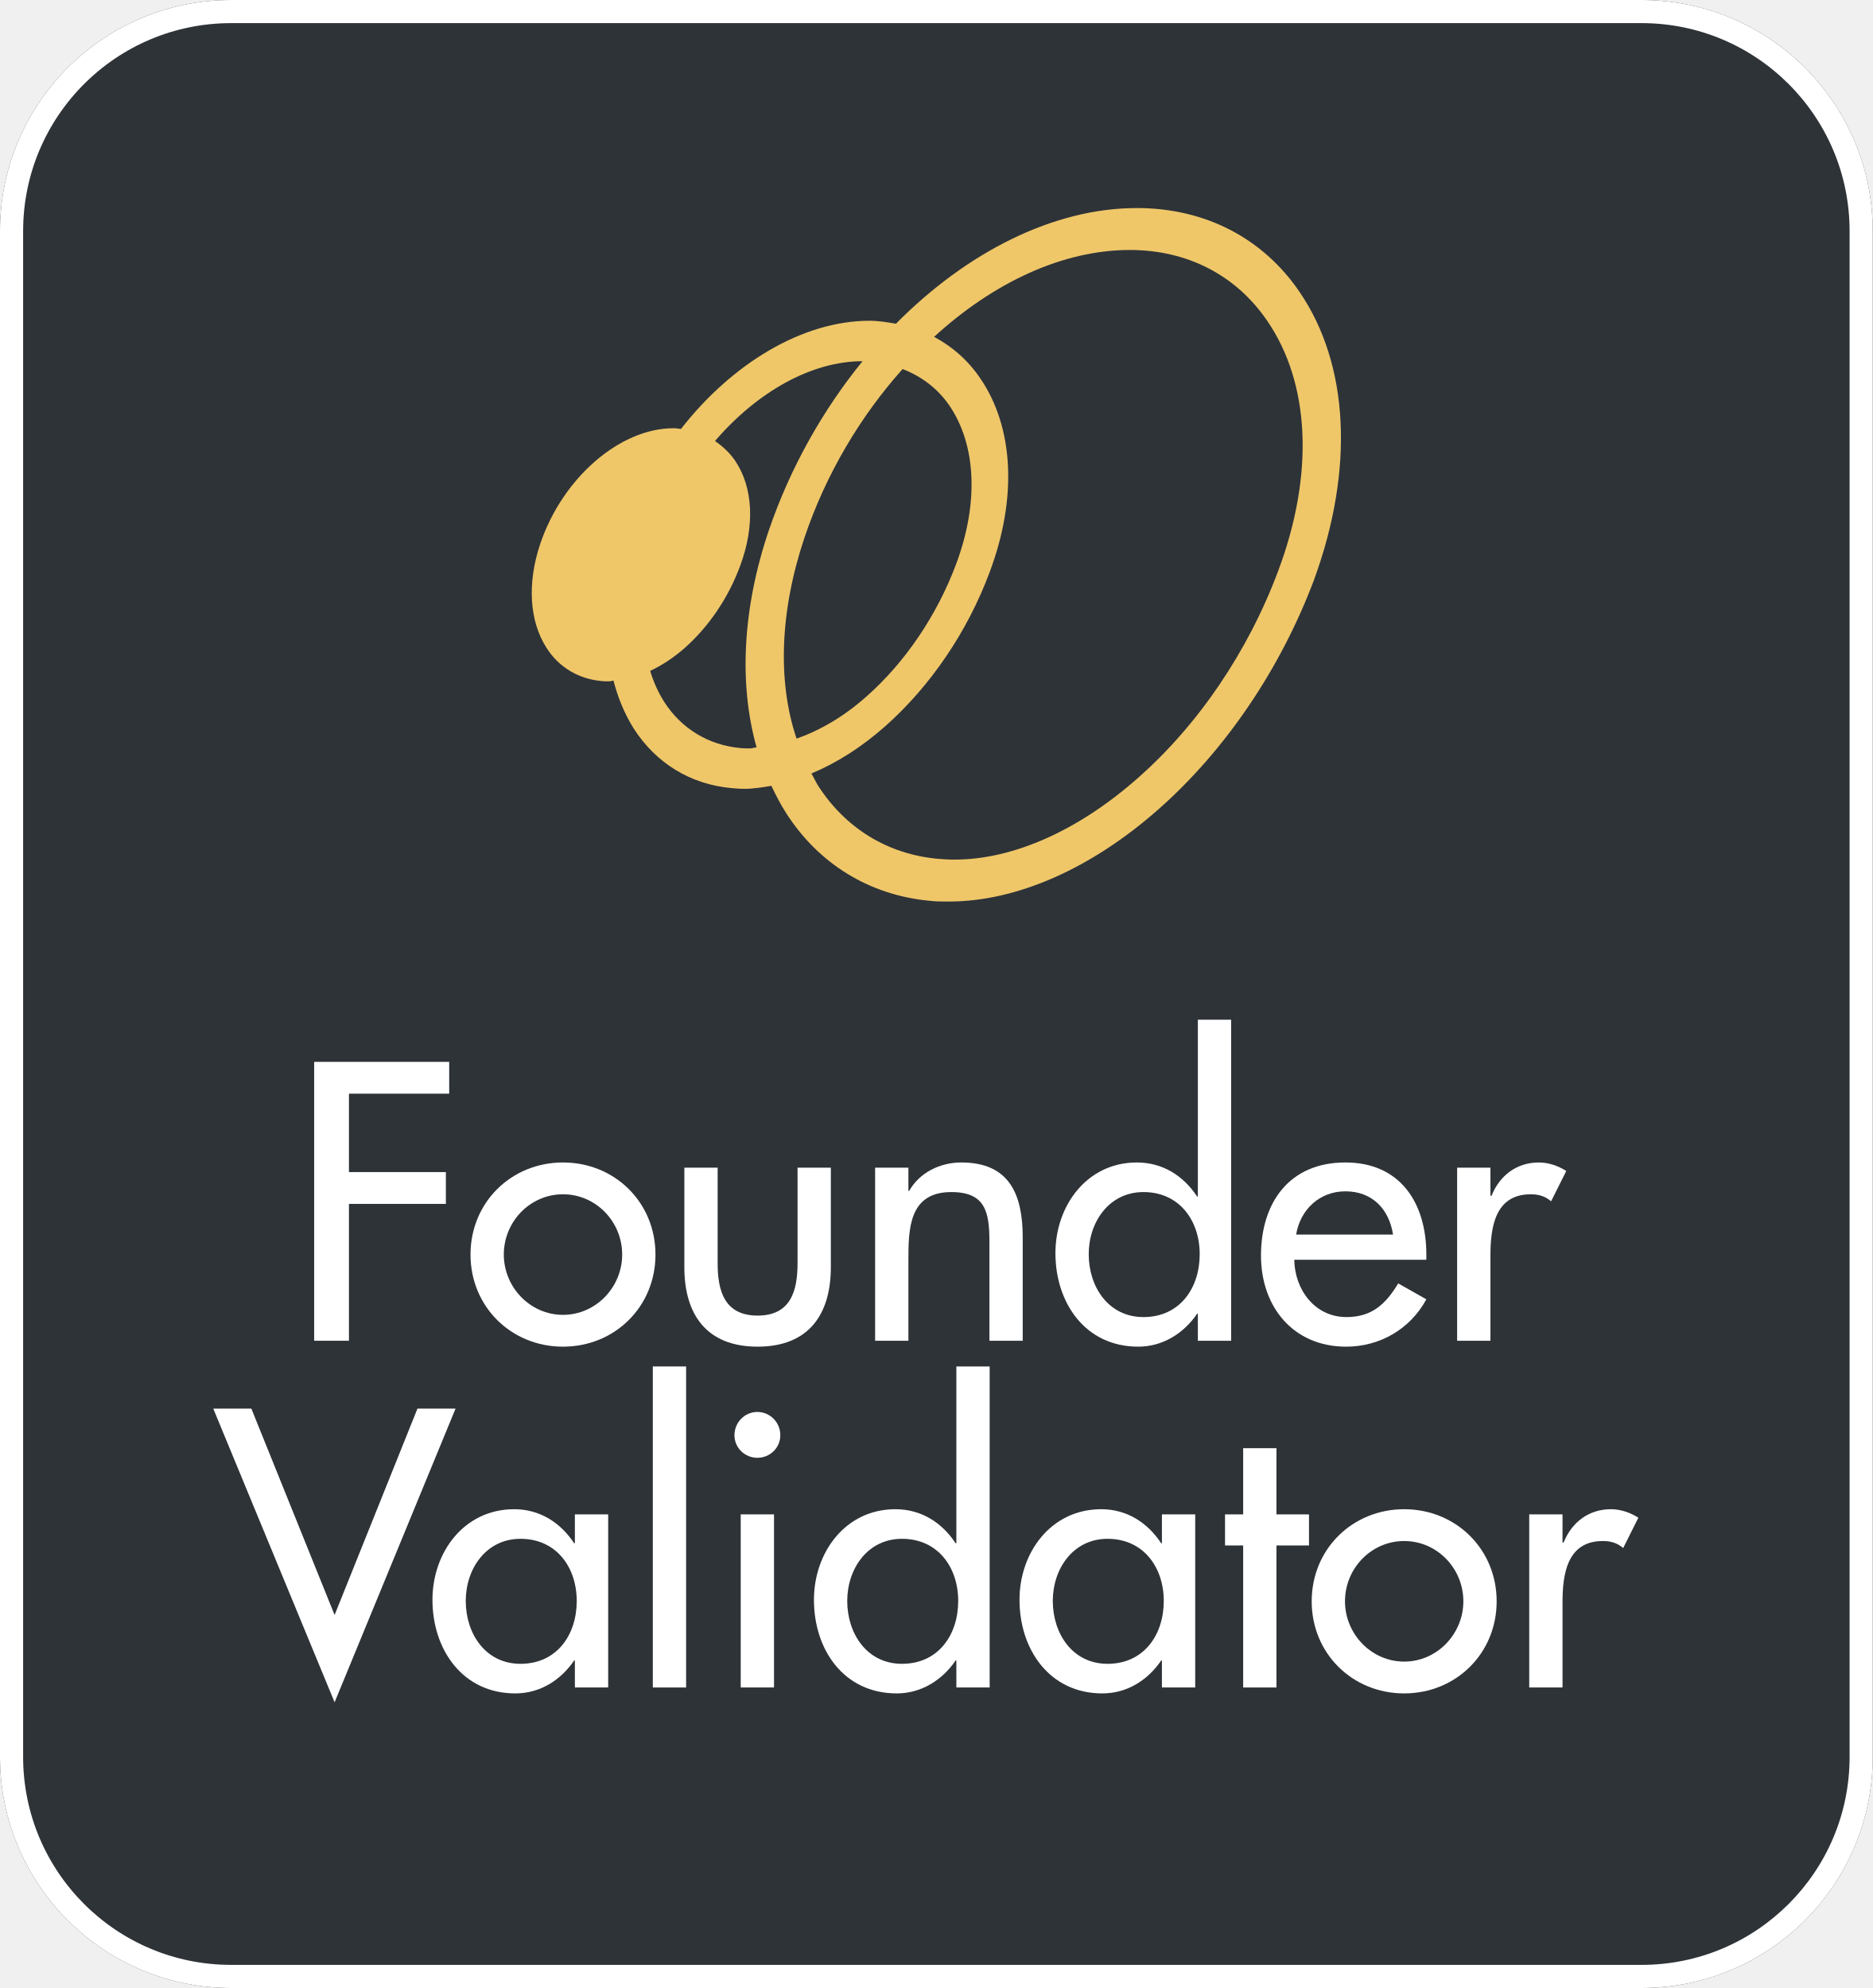
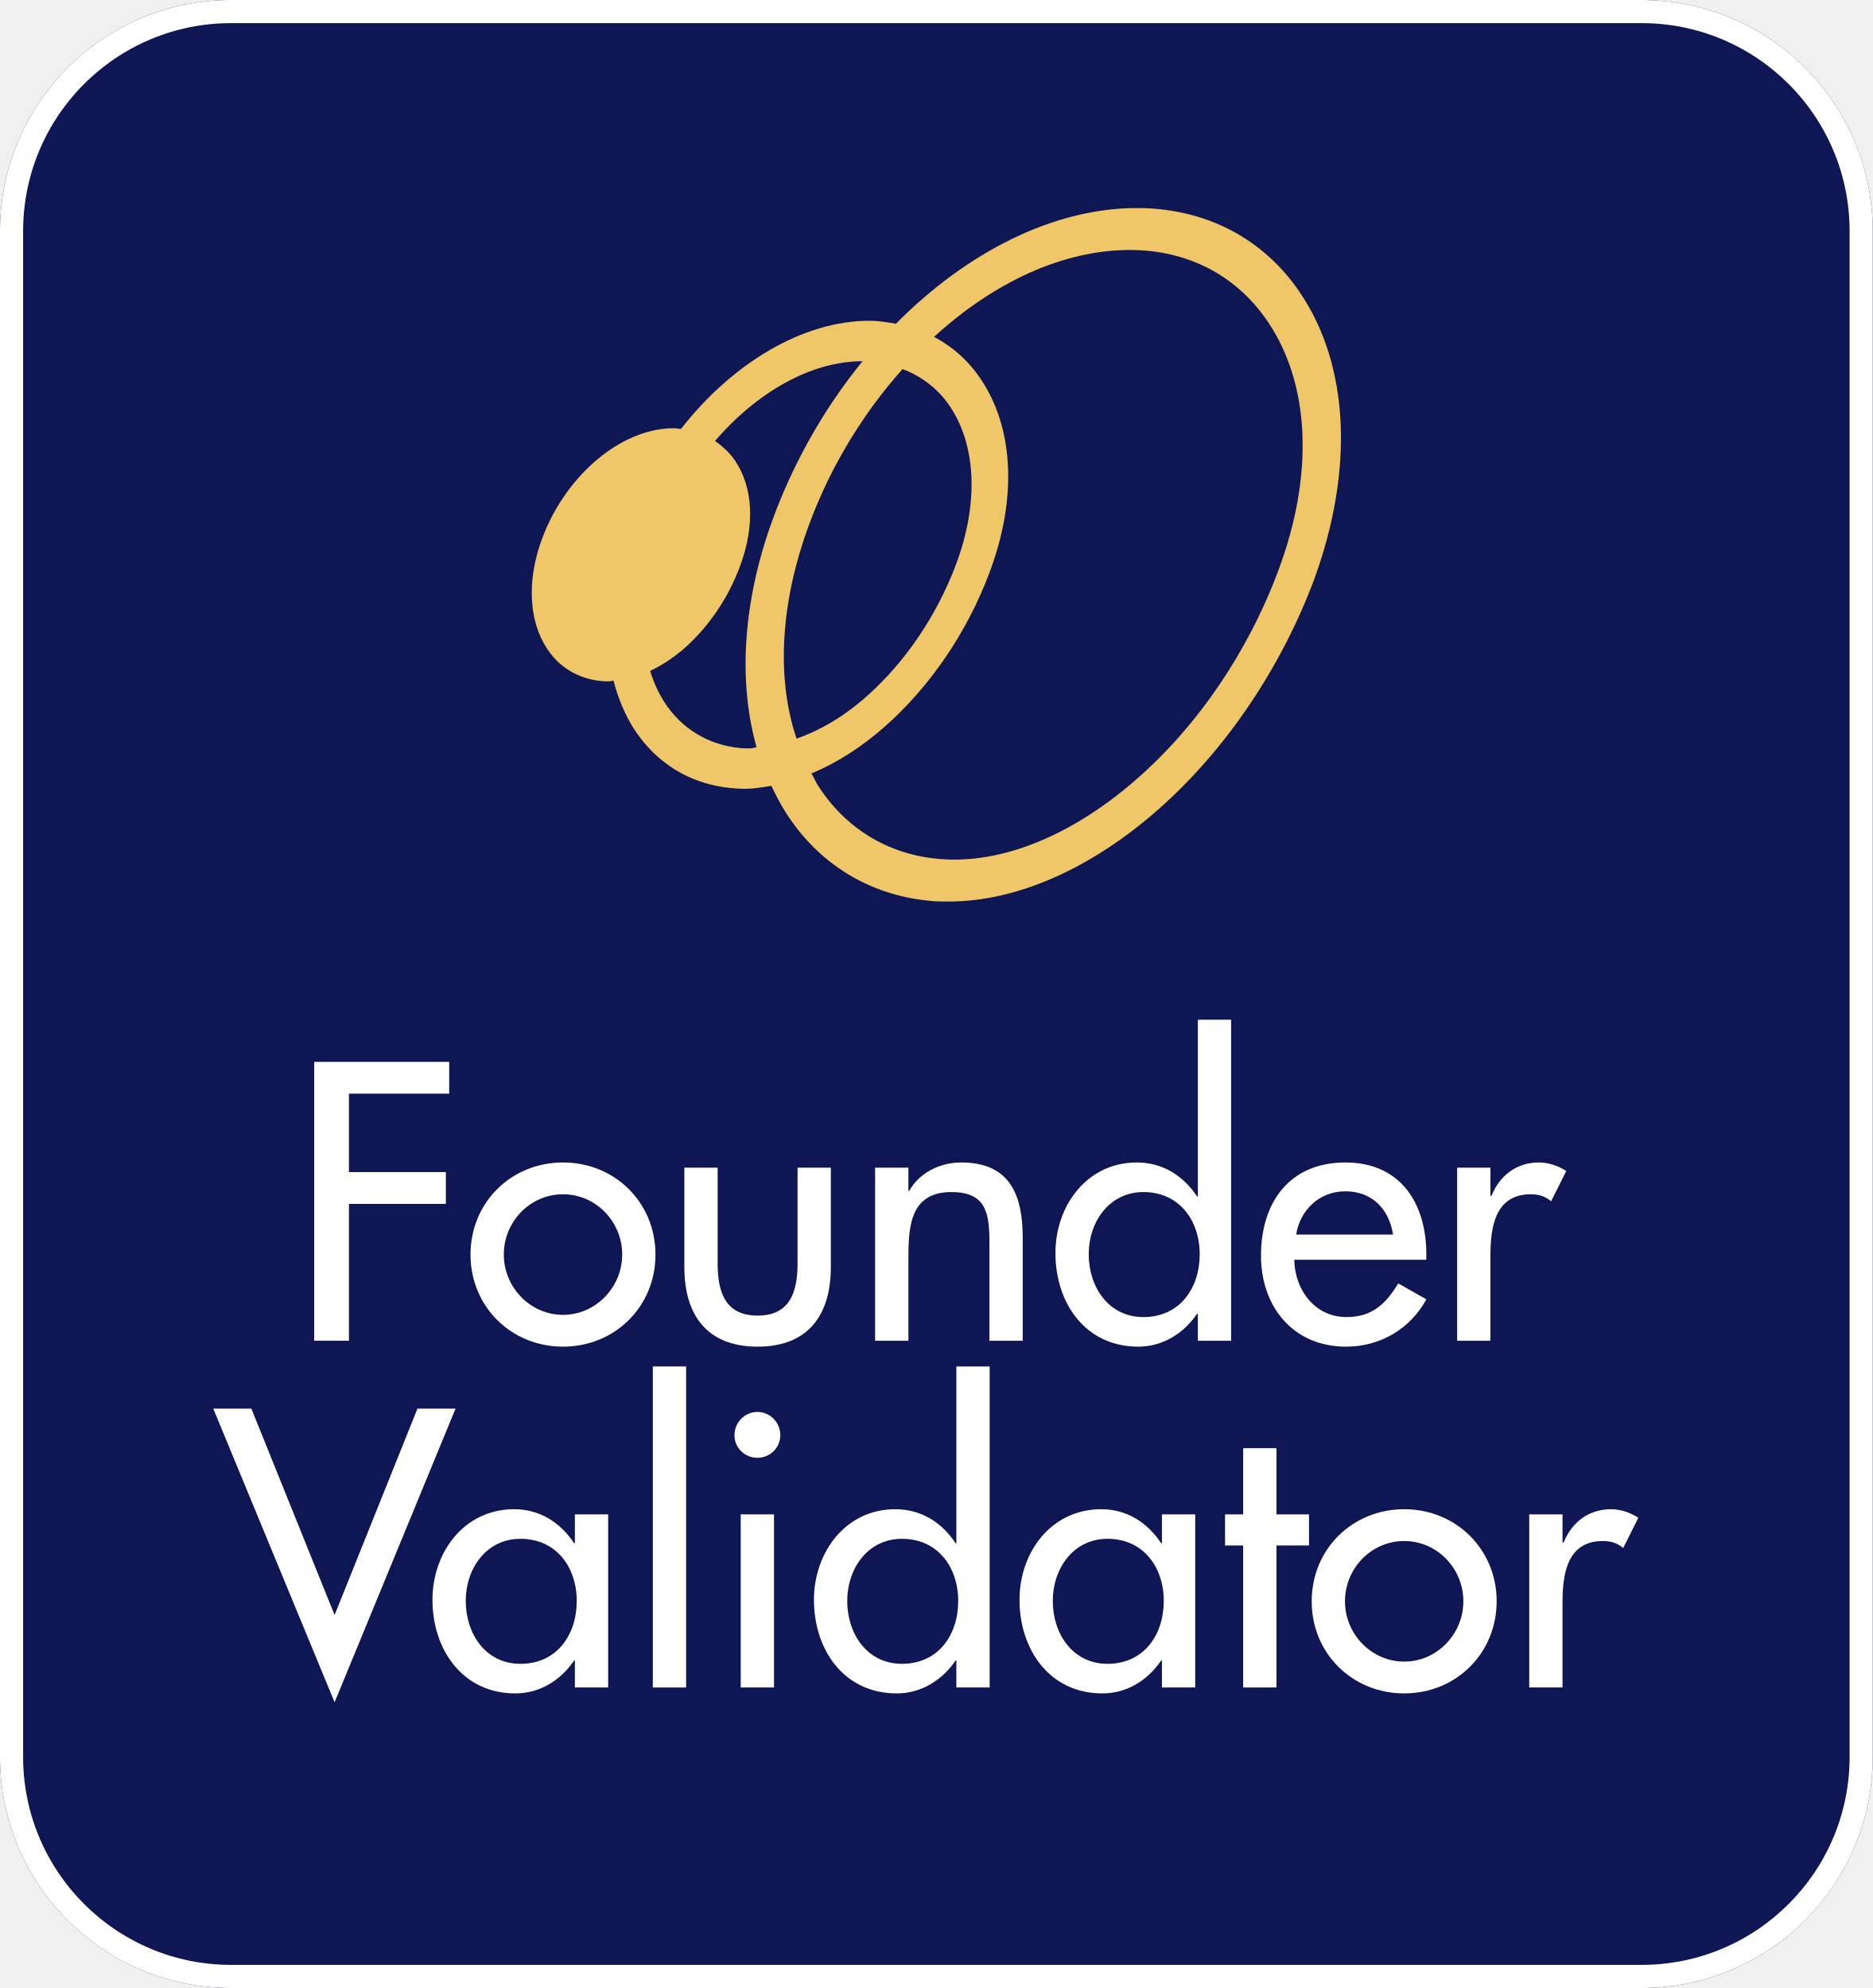
<svg xmlns="http://www.w3.org/2000/svg" width="81" height="86" viewBox="0 0 81 86" fill="none">
-   <path d="M0 10C0 4.477 4.477 0 10 0H71C76.523 0 81 4.477 81 10V76C81 81.523 76.523 86 71 86H10C4.477 86 0 81.523 0 76V10Z" fill="#2E3338" />
+   <path d="M0 10C0 4.477 4.477 0 10 0H71C76.523 0 81 4.477 81 10V76C81 81.523 76.523 86 71 86H10C4.477 86 0 81.523 0 76V10Z" fill="#0e1654" />
  <path fill-rule="evenodd" clip-rule="evenodd" d="M71 1H10C5.029 1 1 5.029 1 10V76C1 80.971 5.029 85 10 85H71C75.971 85 80 80.971 80 76V10C80 5.029 75.971 1 71 1ZM10 0C4.477 0 0 4.477 0 10V76C0 81.523 4.477 86 10 86H71C76.523 86 81 81.523 81 76V10C81 4.477 76.523 0 71 0H10Z" fill="white" />
  <path d="M56.209 12.629C54.622 10.296 52.121 9 49.171 9C45.564 9 41.813 10.911 38.751 14.005C38.382 13.941 37.997 13.876 37.612 13.876C34.711 13.876 31.665 15.723 29.453 18.557C29.34 18.541 29.244 18.525 29.132 18.525C26.807 18.525 24.322 20.679 23.36 23.546C22.799 25.231 22.896 26.867 23.633 28.017C24.162 28.86 25.012 29.362 25.99 29.459C26.102 29.475 26.198 29.475 26.31 29.475C26.39 29.475 26.455 29.459 26.535 29.443C26.727 30.188 27.016 30.884 27.4 31.5C28.362 33.007 29.853 33.93 31.633 34.092C31.809 34.108 31.985 34.124 32.21 34.124C32.579 34.124 32.979 34.059 33.364 33.995C33.557 34.4 33.765 34.804 34.005 35.177C35.416 37.38 37.613 38.725 40.21 38.968C40.466 39 40.723 39 41.043 39C43.977 39 47.199 37.575 50.101 35.015C53.003 32.456 55.392 28.924 56.834 25.085C58.582 20.307 58.357 15.771 56.209 12.629ZM34.791 23.271C35.721 20.501 37.228 17.99 39.039 15.965C39.841 16.273 40.546 16.792 41.059 17.537C42.23 19.254 42.342 21.765 41.348 24.421C40.514 26.64 39.136 28.665 37.484 30.123C36.506 30.998 35.464 31.597 34.454 31.954C33.621 29.491 33.733 26.43 34.791 23.271ZM32.45 32.375C32.29 32.375 32.146 32.375 32.002 32.358C30.639 32.229 29.468 31.516 28.731 30.366C28.475 29.961 28.266 29.508 28.122 29.022C28.635 28.779 29.132 28.455 29.613 28.034C30.655 27.11 31.505 25.863 32.017 24.47C32.659 22.736 32.579 21.068 31.777 19.902C31.537 19.562 31.248 19.302 30.927 19.076C32.739 16.97 35.08 15.625 37.308 15.625C35.593 17.731 34.182 20.226 33.252 22.947C32.114 26.316 31.953 29.589 32.723 32.326C32.627 32.342 32.531 32.375 32.45 32.375ZM55.279 24.713C53.981 28.179 51.833 31.354 49.219 33.654C46.654 35.922 43.833 37.186 41.284 37.186C41.011 37.186 40.787 37.169 40.578 37.153C38.398 36.959 36.554 35.825 35.368 33.962C35.272 33.8 35.192 33.622 35.096 33.46C36.186 33.007 37.26 32.326 38.286 31.419C40.226 29.702 41.845 27.337 42.807 24.745C44.009 21.538 43.849 18.476 42.39 16.354C41.861 15.577 41.188 14.993 40.402 14.572C42.967 12.223 45.965 10.814 48.867 10.814C51.352 10.814 53.452 11.9 54.798 13.86C56.674 16.581 56.85 20.534 55.279 24.713Z" fill="#EFC769" />
  <path d="M19.429 47.312V45.936H13.589V58H15.093V52.08H19.285V50.704H15.093V47.312H19.429Z" fill="white" />
  <path d="M24.351 50.288C22.111 50.288 20.351 52.016 20.351 54.272C20.351 56.528 22.111 58.256 24.351 58.256C26.591 58.256 28.351 56.528 28.351 54.272C28.351 52.016 26.591 50.288 24.351 50.288ZM24.351 51.664C25.775 51.664 26.911 52.848 26.911 54.272C26.911 55.68 25.775 56.88 24.351 56.88C22.927 56.88 21.791 55.68 21.791 54.272C21.791 52.848 22.927 51.664 24.351 51.664Z" fill="white" />
  <path d="M29.6 50.512V54.816C29.6 56.864 30.56 58.256 32.768 58.256C34.976 58.256 35.936 56.864 35.936 54.816V50.512H34.496V54.656C34.496 55.856 34.192 56.912 32.768 56.912C31.344 56.912 31.04 55.856 31.04 54.656V50.512H29.6Z" fill="white" />
  <path d="M39.291 50.512H37.851V58H39.291V54.56C39.291 53.2 39.291 51.568 41.147 51.568C42.619 51.568 42.795 52.432 42.795 53.712V58H44.235V53.536C44.235 51.712 43.691 50.288 41.579 50.288C40.667 50.288 39.771 50.72 39.323 51.52H39.291V50.512Z" fill="white" />
  <path d="M49.458 56.976C47.938 56.976 47.09 55.664 47.09 54.256C47.09 52.864 47.97 51.568 49.458 51.568C51.01 51.568 51.89 52.8 51.89 54.256C51.89 55.728 51.026 56.976 49.458 56.976ZM51.81 58H53.25V44.112H51.81V51.76H51.778C51.186 50.864 50.29 50.288 49.17 50.288C47.01 50.288 45.65 52.16 45.65 54.208C45.65 56.352 46.93 58.256 49.234 58.256C50.29 58.256 51.202 57.68 51.778 56.832H51.81V58Z" fill="white" />
  <path d="M61.693 54.496V54.272C61.693 52.048 60.573 50.288 58.189 50.288C55.773 50.288 54.541 52.016 54.541 54.32C54.541 56.528 55.933 58.256 58.221 58.256C59.677 58.256 60.989 57.504 61.693 56.208L60.477 55.52C59.933 56.416 59.341 56.976 58.237 56.976C56.861 56.976 55.997 55.776 55.981 54.496H61.693ZM56.061 53.408C56.237 52.336 57.069 51.536 58.189 51.536C59.341 51.536 60.077 52.288 60.253 53.408H56.061Z" fill="white" />
  <path d="M64.465 50.512H63.025V58H64.465V54.32C64.465 53.104 64.657 51.664 66.209 51.664C66.545 51.664 66.833 51.744 67.089 51.968L67.745 50.656C67.393 50.432 66.977 50.288 66.561 50.288C65.601 50.288 64.865 50.848 64.513 51.728H64.465V50.512Z" fill="white" />
  <path d="M10.872 60.936H9.224L14.472 73.64L19.704 60.936H18.056L14.472 69.864L10.872 60.936Z" fill="white" />
  <path d="M22.513 71.976C20.993 71.976 20.145 70.664 20.145 69.256C20.145 67.864 21.025 66.568 22.513 66.568C24.065 66.568 24.945 67.8 24.945 69.256C24.945 70.728 24.081 71.976 22.513 71.976ZM26.305 65.512H24.865V66.76H24.833C24.241 65.864 23.345 65.288 22.241 65.288C20.065 65.288 18.705 67.16 18.705 69.208C18.705 71.352 20.001 73.256 22.289 73.256C23.361 73.256 24.257 72.68 24.833 71.832H24.865V73H26.305V65.512Z" fill="white" />
  <path d="M29.676 59.112H28.236V73H29.676V59.112Z" fill="white" />
  <path d="M33.478 65.512H32.038V73H33.478V65.512ZM32.758 61.08C32.215 61.08 31.767 61.528 31.767 62.088C31.767 62.632 32.215 63.064 32.758 63.064C33.303 63.064 33.751 62.632 33.751 62.088C33.751 61.528 33.303 61.08 32.758 61.08Z" fill="white" />
  <path d="M39.013 71.976C37.493 71.976 36.645 70.664 36.645 69.256C36.645 67.864 37.525 66.568 39.013 66.568C40.565 66.568 41.445 67.8 41.445 69.256C41.445 70.728 40.581 71.976 39.013 71.976ZM41.365 73H42.805V59.112H41.365V66.76H41.333C40.741 65.864 39.845 65.288 38.725 65.288C36.565 65.288 35.205 67.16 35.205 69.208C35.205 71.352 36.485 73.256 38.789 73.256C39.845 73.256 40.757 72.68 41.333 71.832H41.365V73Z" fill="white" />
  <path d="M47.904 71.976C46.384 71.976 45.536 70.664 45.536 69.256C45.536 67.864 46.416 66.568 47.904 66.568C49.456 66.568 50.336 67.8 50.336 69.256C50.336 70.728 49.472 71.976 47.904 71.976ZM51.696 65.512H50.256V66.76H50.224C49.632 65.864 48.736 65.288 47.632 65.288C45.456 65.288 44.096 67.16 44.096 69.208C44.096 71.352 45.392 73.256 47.68 73.256C48.752 73.256 49.648 72.68 50.224 71.832H50.256V73H51.696V65.512Z" fill="white" />
  <path d="M55.21 66.856H56.618V65.512H55.21V62.648H53.77V65.512H52.986V66.856H53.77V73H55.21V66.856Z" fill="white" />
  <path d="M60.734 65.288C58.494 65.288 56.734 67.016 56.734 69.272C56.734 71.528 58.494 73.256 60.734 73.256C62.974 73.256 64.734 71.528 64.734 69.272C64.734 67.016 62.974 65.288 60.734 65.288ZM60.734 66.664C62.158 66.664 63.294 67.848 63.294 69.272C63.294 70.68 62.158 71.88 60.734 71.88C59.31 71.88 58.174 70.68 58.174 69.272C58.174 67.848 59.31 66.664 60.734 66.664Z" fill="white" />
  <path d="M67.583 65.512H66.143V73H67.583V69.32C67.583 68.104 67.775 66.664 69.327 66.664C69.663 66.664 69.951 66.744 70.207 66.968L70.863 65.656C70.511 65.432 70.095 65.288 69.679 65.288C68.719 65.288 67.983 65.848 67.631 66.728H67.583V65.512Z" fill="white" />
</svg>
